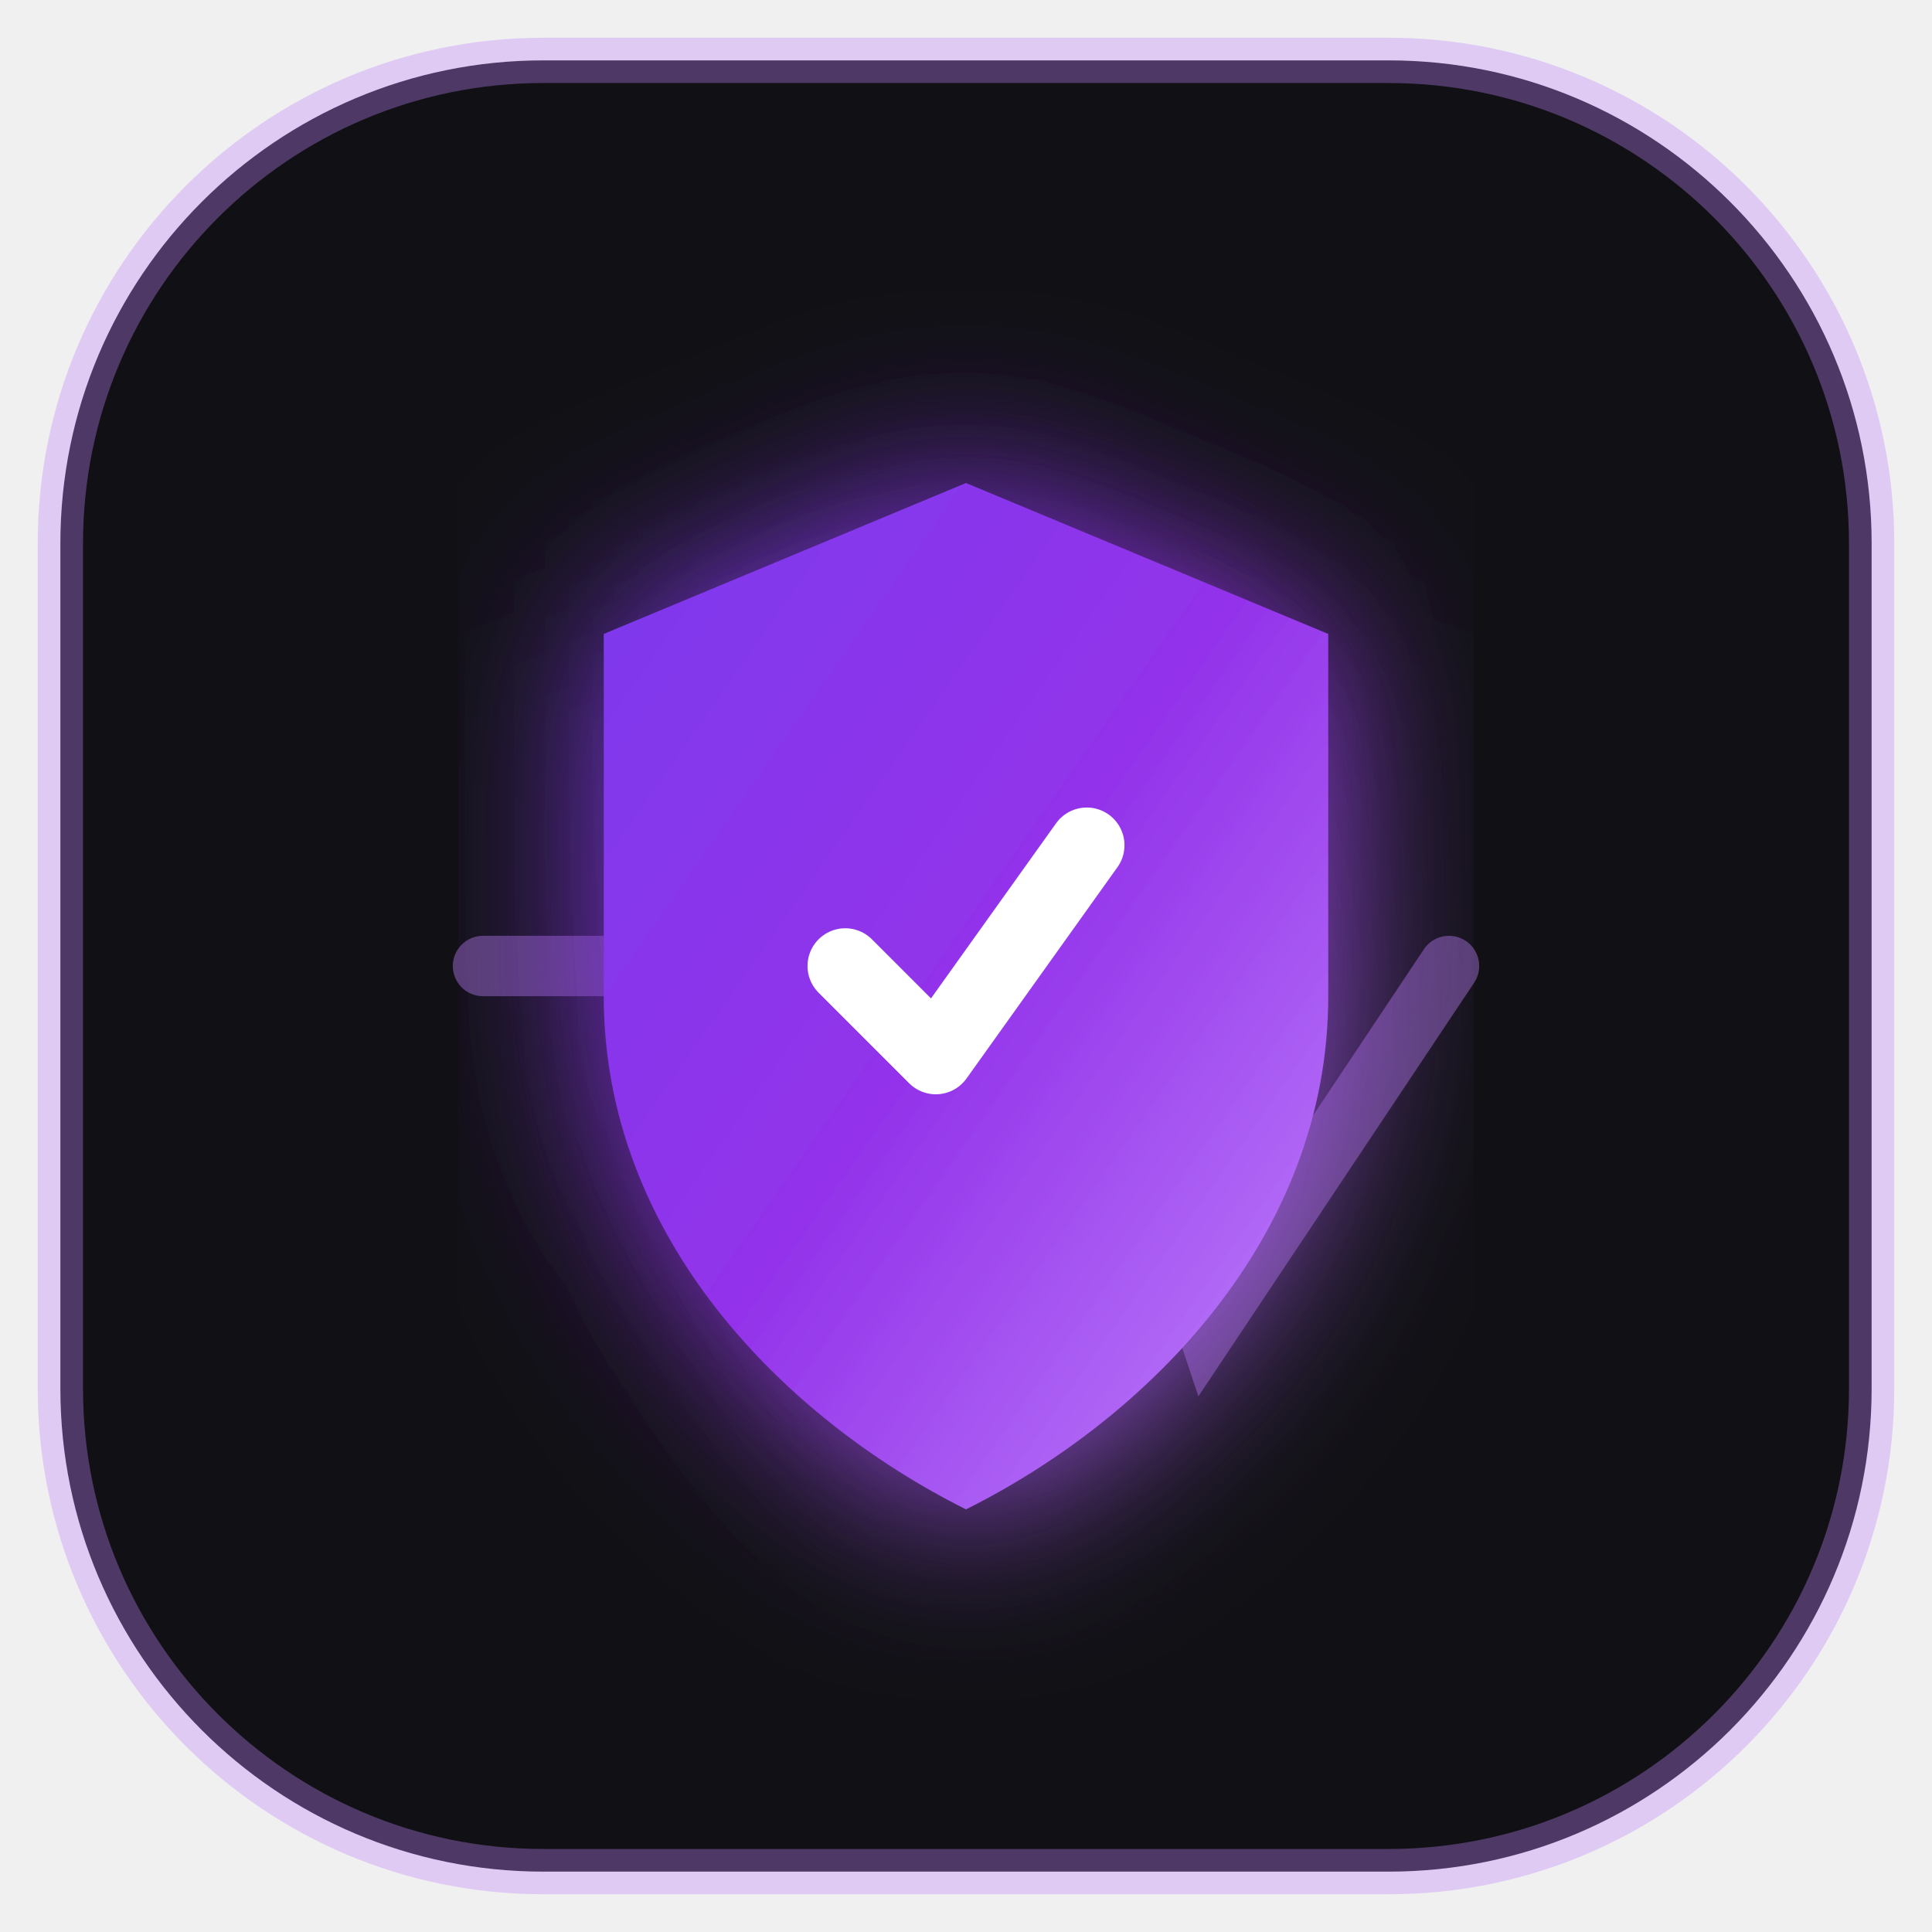
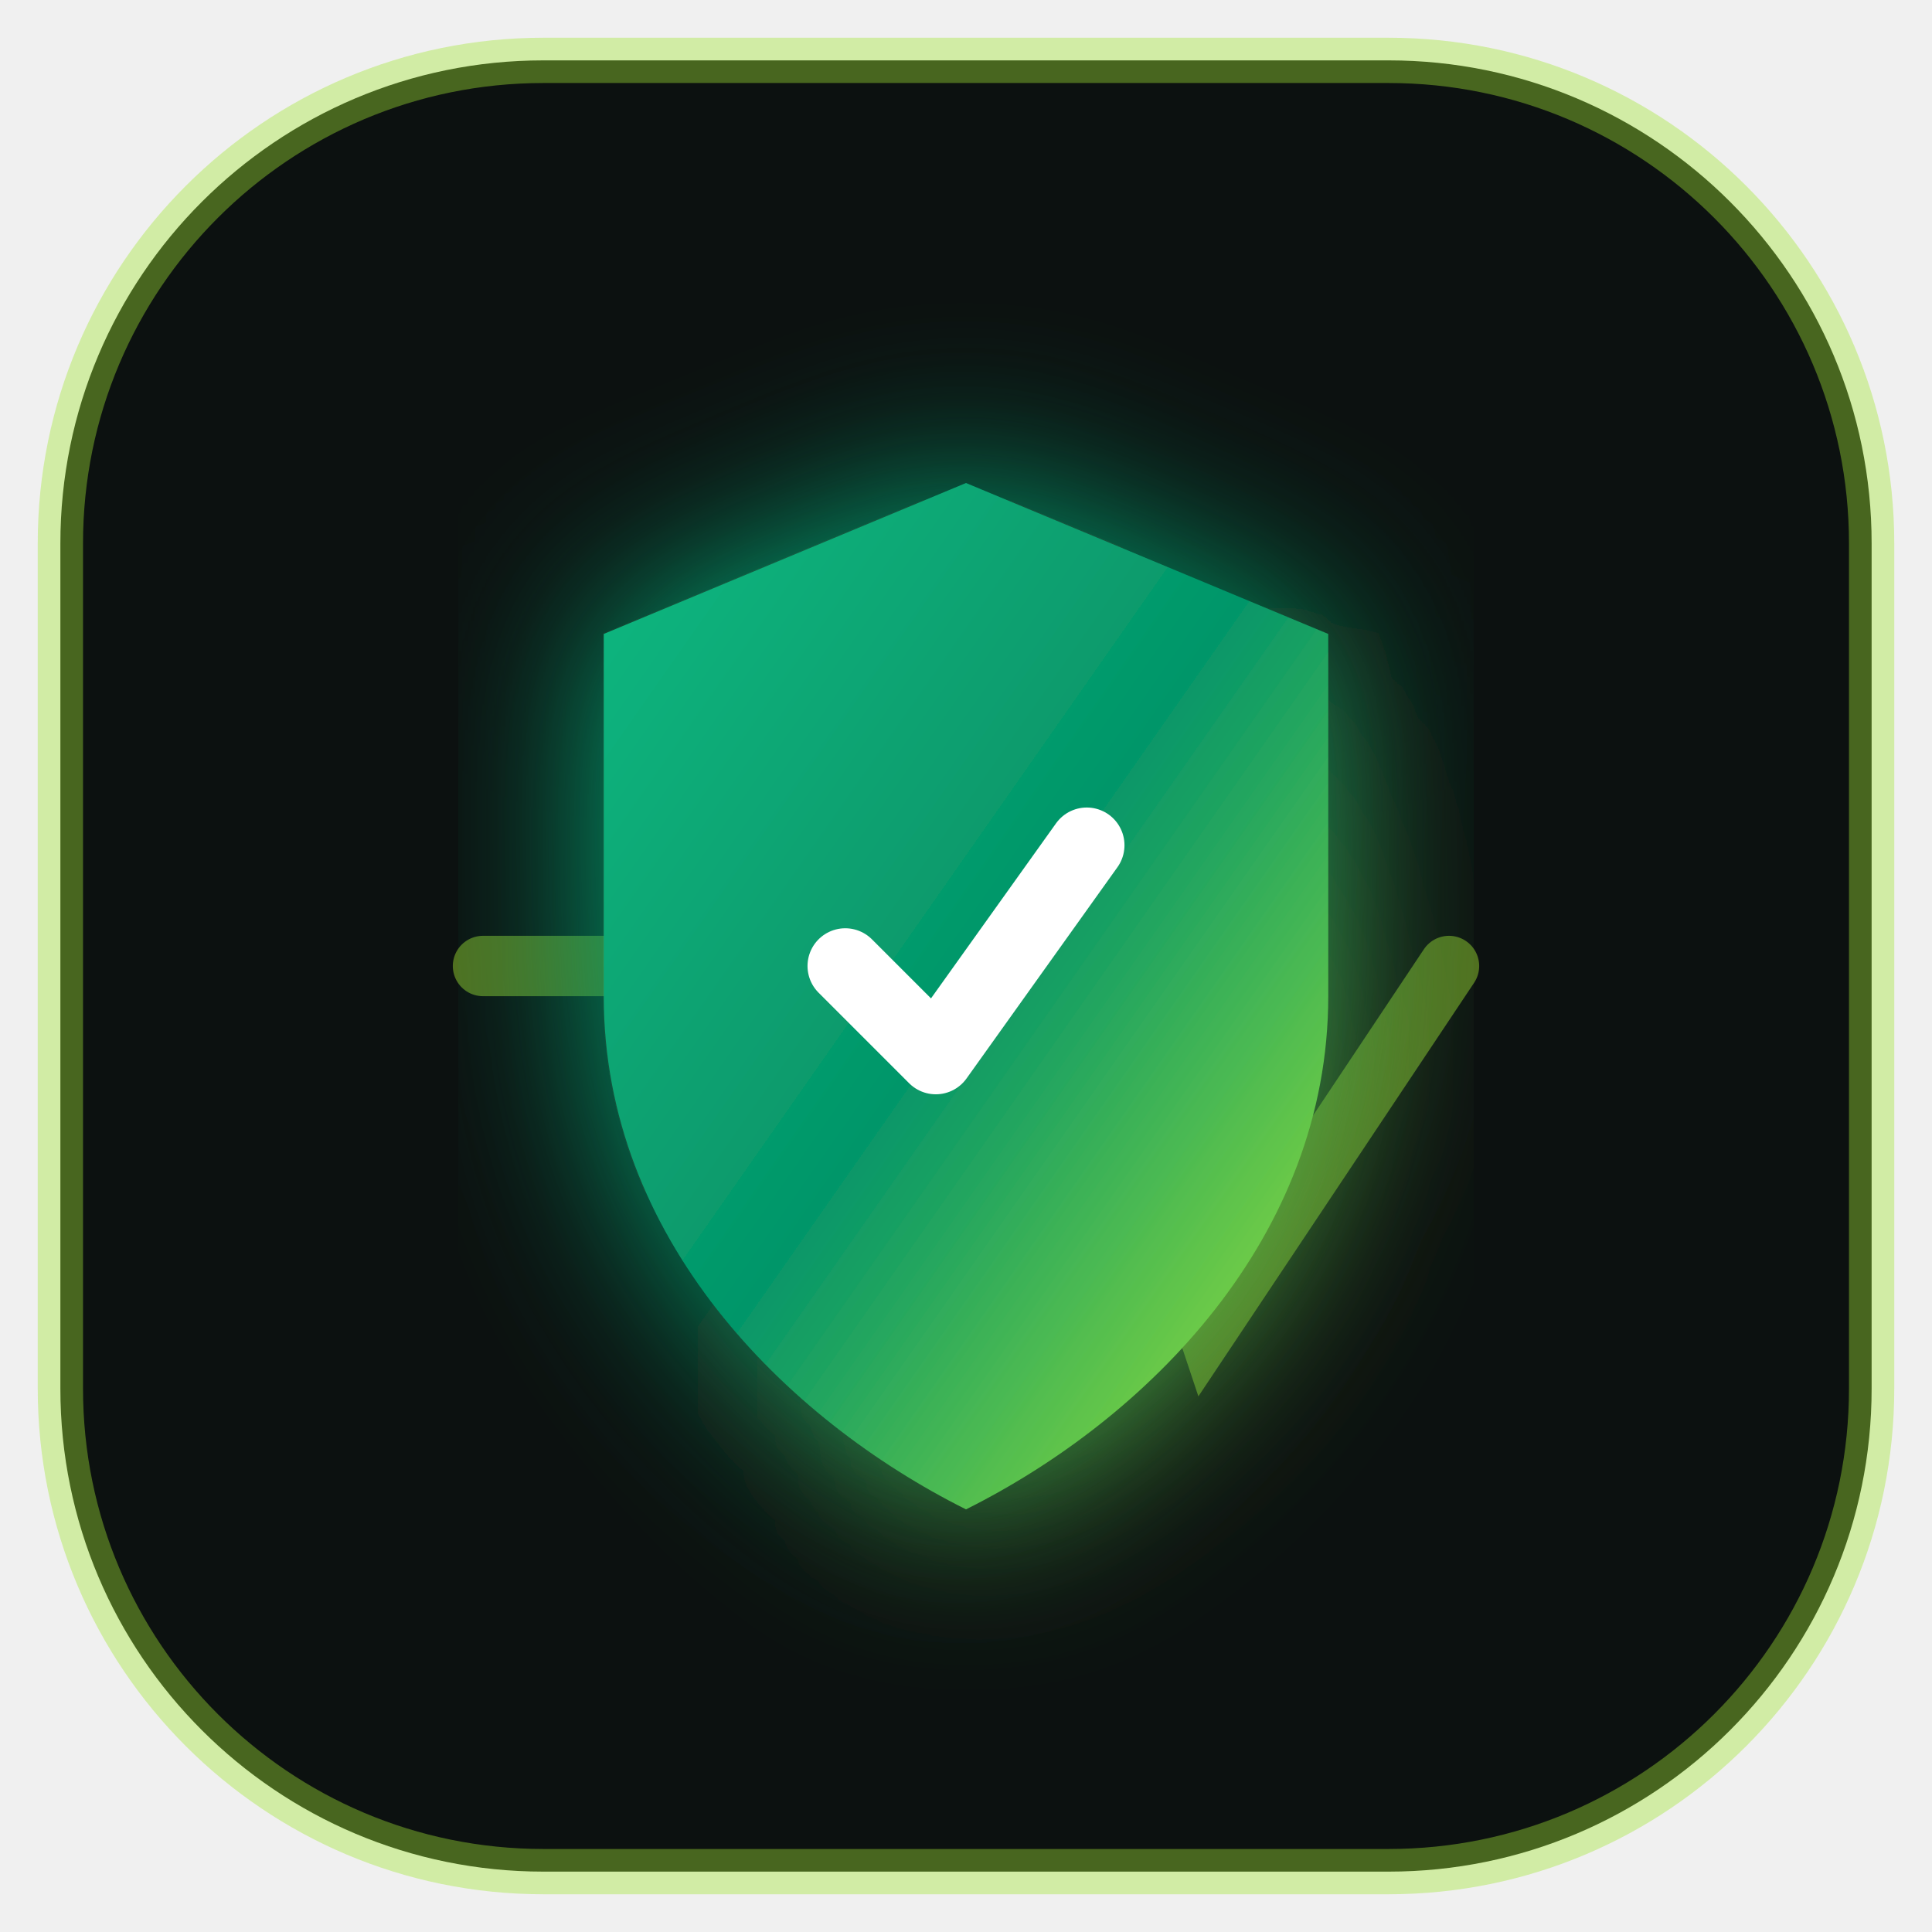
<svg xmlns="http://www.w3.org/2000/svg" viewBox="0 0 64 64" fill="none">
  <defs>
    <linearGradient id="shieldGrad" x1="0%" y1="0%" x2="100%" y2="100%">
-       <stop offset="0%" stop-color="#7c3aed" />
-       <stop offset="50%" stop-color="#9333ea" />
-       <stop offset="100%" stop-color="#c084fc" />
+       <stop offset="0%" stop-color="#10B981" />
+       <stop offset="50%" stop-color="#059669" />
+       <stop offset="100%" stop-color="#A3E635" />
    </linearGradient>
    <filter id="shieldGlow" x="-20%" y="-20%" width="140%" height="140%">
      <feGaussianBlur stdDeviation="3" result="blur" />
      <feComposite in="SourceGraphic" in2="blur" operator="over" />
    </filter>
  </defs>
-   <rect x="2" y="2" width="60" height="60" rx="16" fill="#111115" stroke="rgba(192, 132, 252, 0.35)" stroke-width="1.5" />
-   <path d="M 16 32 L 24 32 L 32 20 L 40 44 L 48 32" stroke="rgba(192, 132, 252, 0.4)" stroke-width="2" stroke-linecap="round" />
+   <rect x="2" y="2" width="60" height="60" rx="16" fill="#0C1110" stroke="rgba(163, 230, 53, 0.4)" stroke-width="1.5" />
+   <path d="M 16 32 L 24 32 L 32 20 L 40 44 L 48 32" stroke="rgba(163, 230, 53, 0.45)" stroke-width="2" stroke-linecap="round" />
  <path d="M 32 16 L 44 21 V 33 C 44 41 38 47 32 50 C 26 47 20 41 20 33 V 21 Z" fill="url(#shieldGrad)" filter="url(#shieldGlow)" />
  <path d="M 28 32 L 31 35 L 36 28" stroke="#ffffff" stroke-width="2.5" stroke-linecap="round" stroke-linejoin="round" />
</svg>
